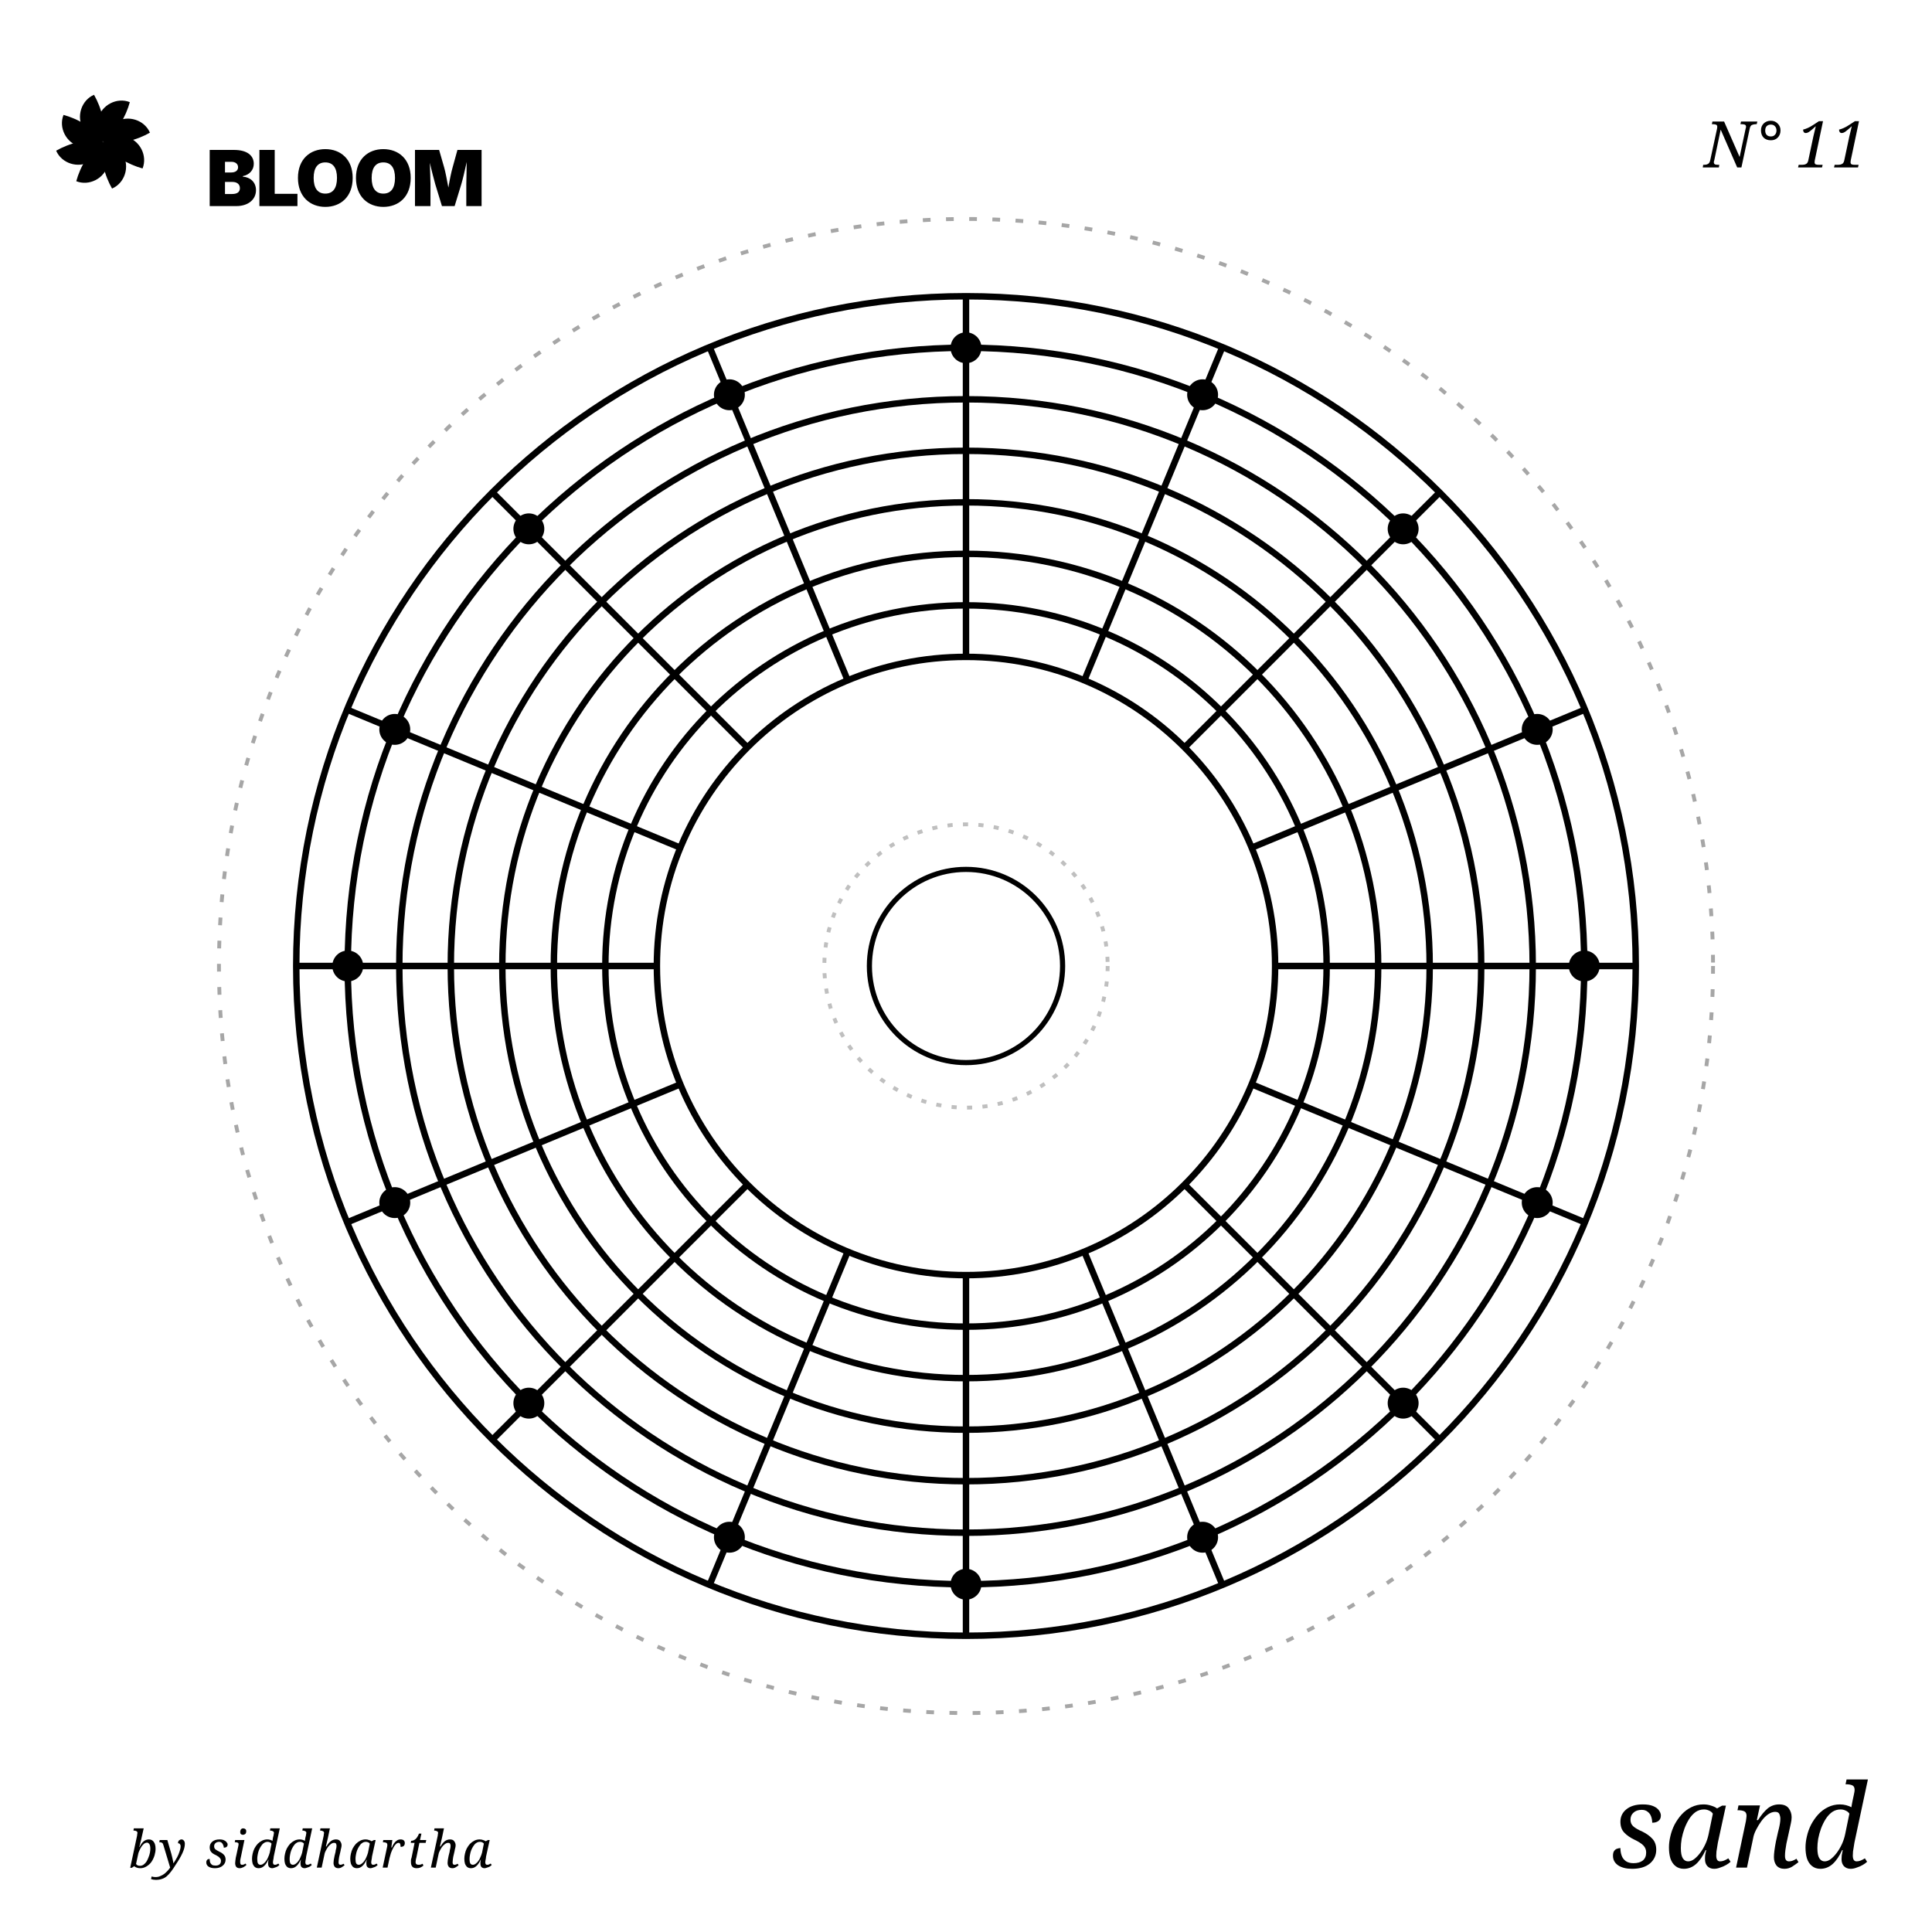
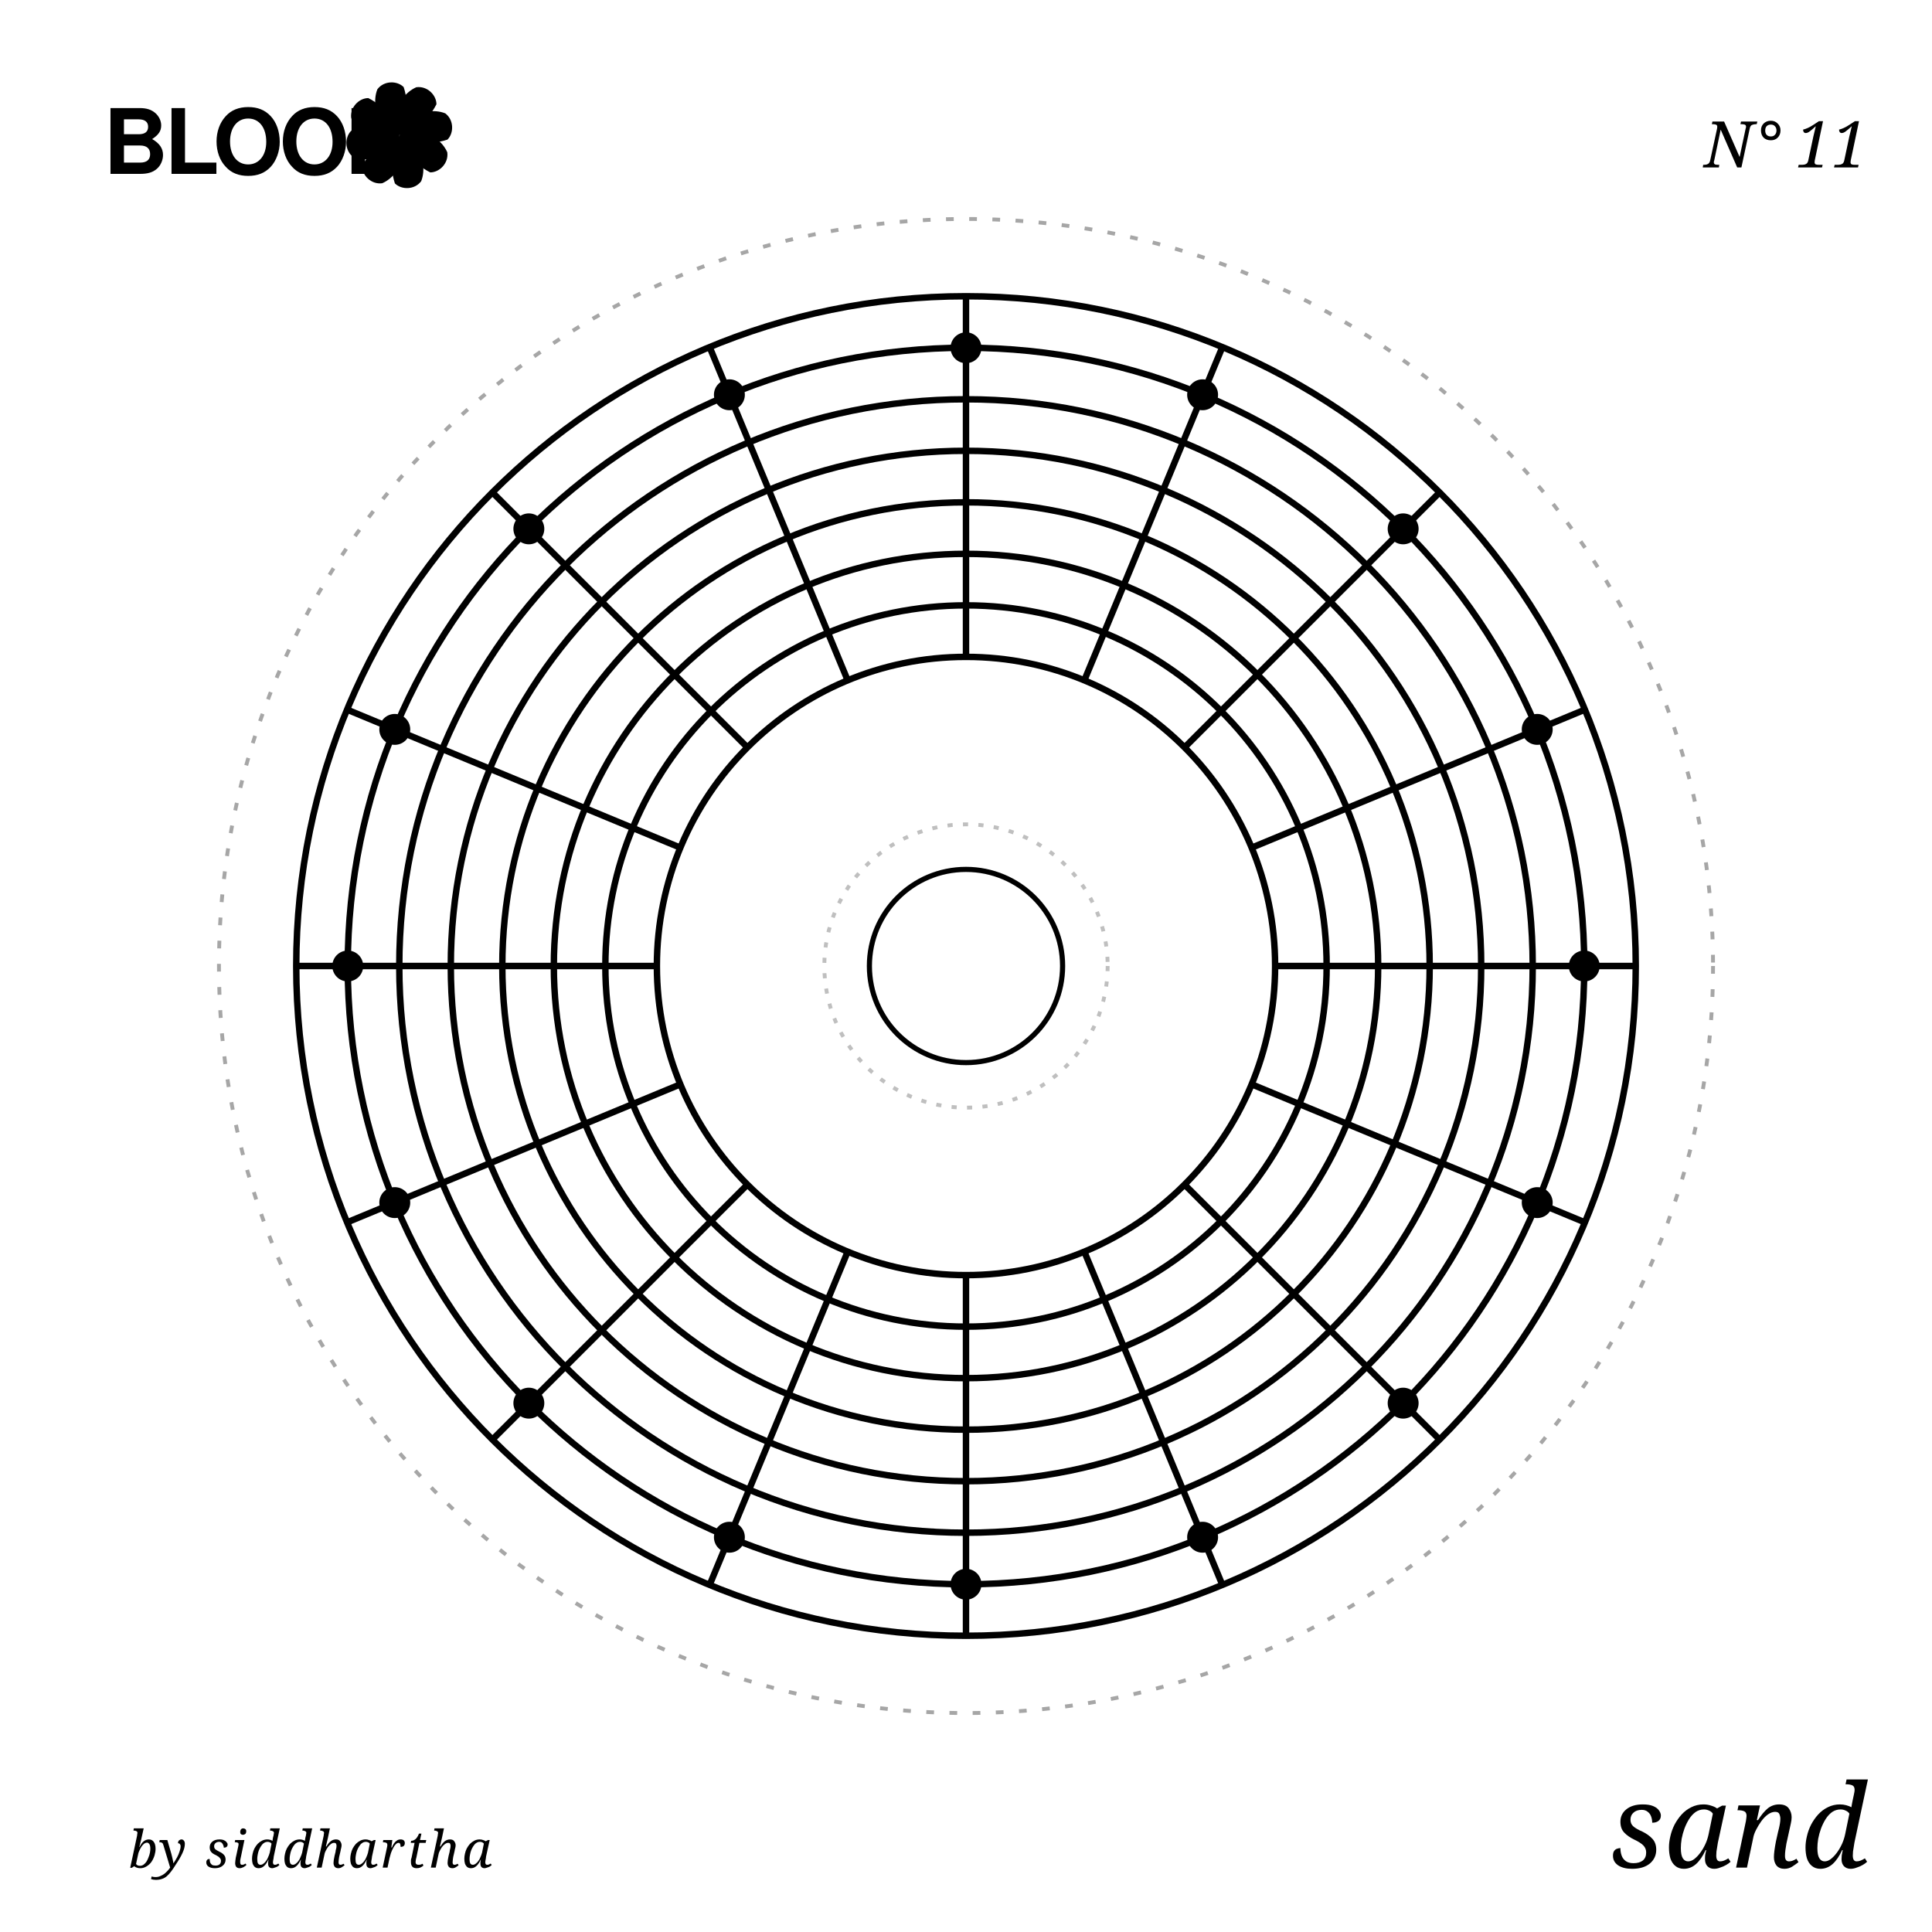
<svg xmlns="http://www.w3.org/2000/svg" viewBox="-75 -75 150 150" width="600" height="600">
  <circle r="58" fill="none" stroke="#000" stroke-width="0.3" stroke-dasharray="0.6,1.2" opacity="0.35" />
  <circle r="7.5" fill="none" stroke="#000" stroke-width="0.4" />
  <circle r="11" fill="none" stroke="#000" stroke-width="0.3" stroke-dasharray="0.4,0.8" opacity="0.25" />
  <g fill="none" stroke="#000" stroke-width="0.5">
    <circle r="24" />
    <circle r="28" />
    <circle r="32" />
    <circle r="36" />
    <circle r="40" />
    <circle r="44" />
    <circle r="48" />
    <circle r="52" />
    <line x1="0" y1="-24" x2="0" y2="-52" transform="rotate(0.0)" />
    <line x1="0" y1="-24" x2="0" y2="-52" transform="rotate(22.5)" />
    <line x1="0" y1="-24" x2="0" y2="-52" transform="rotate(45.0)" />
    <line x1="0" y1="-24" x2="0" y2="-52" transform="rotate(67.5)" />
    <line x1="0" y1="-24" x2="0" y2="-52" transform="rotate(90.0)" />
    <line x1="0" y1="-24" x2="0" y2="-52" transform="rotate(112.5)" />
    <line x1="0" y1="-24" x2="0" y2="-52" transform="rotate(135.0)" />
    <line x1="0" y1="-24" x2="0" y2="-52" transform="rotate(157.5)" />
    <line x1="0" y1="-24" x2="0" y2="-52" transform="rotate(180.0)" />
    <line x1="0" y1="-24" x2="0" y2="-52" transform="rotate(202.5)" />
    <line x1="0" y1="-24" x2="0" y2="-52" transform="rotate(225.0)" />
    <line x1="0" y1="-24" x2="0" y2="-52" transform="rotate(247.5)" />
    <line x1="0" y1="-24" x2="0" y2="-52" transform="rotate(270.0)" />
    <line x1="0" y1="-24" x2="0" y2="-52" transform="rotate(292.5)" />
    <line x1="0" y1="-24" x2="0" y2="-52" transform="rotate(315.0)" />
    <line x1="0" y1="-24" x2="0" y2="-52" transform="rotate(337.5)" />
    <circle cx="0.00" cy="-48.00" r="1.2" fill="#000" stroke="none" />
    <circle cx="18.37" cy="-44.35" r="1.2" fill="#000" stroke="none" />
    <circle cx="33.94" cy="-33.94" r="1.2" fill="#000" stroke="none" />
    <circle cx="44.35" cy="-18.37" r="1.2" fill="#000" stroke="none" />
    <circle cx="48.00" cy="-0.00" r="1.2" fill="#000" stroke="none" />
    <circle cx="44.35" cy="18.37" r="1.2" fill="#000" stroke="none" />
    <circle cx="33.94" cy="33.94" r="1.2" fill="#000" stroke="none" />
    <circle cx="18.37" cy="44.35" r="1.2" fill="#000" stroke="none" />
    <circle cx="0.00" cy="48.00" r="1.2" fill="#000" stroke="none" />
    <circle cx="-18.37" cy="44.35" r="1.2" fill="#000" stroke="none" />
    <circle cx="-33.94" cy="33.94" r="1.2" fill="#000" stroke="none" />
    <circle cx="-44.35" cy="18.37" r="1.2" fill="#000" stroke="none" />
    <circle cx="-48.00" cy="0.00" r="1.2" fill="#000" stroke="none" />
    <circle cx="-44.35" cy="-18.37" r="1.2" fill="#000" stroke="none" />
    <circle cx="-33.94" cy="-33.94" r="1.2" fill="#000" stroke="none" />
    <circle cx="-18.37" cy="-44.35" r="1.2" fill="#000" stroke="none" />
  </g>
-   <g transform="translate(-67 -62)">
-     <g transform="translate(0 -2) scale(0.07)">
-       <path d="M 0,0 C 4,-18 -2,-38 -10,-52 C -24,-46 -30,-28 -22,-14 C -14,-6 -5,-3 0,0 Z" fill="#000" stroke="none" transform="rotate(0)" />
-       <path d="M 0,0 C 4,-18 -2,-38 -10,-52 C -24,-46 -30,-28 -22,-14 C -14,-6 -5,-3 0,0 Z" fill="#000" stroke="none" transform="rotate(45)" />
-       <path d="M 0,0 C 4,-18 -2,-38 -10,-52 C -24,-46 -30,-28 -22,-14 C -14,-6 -5,-3 0,0 Z" fill="#000" stroke="none" transform="rotate(90)" />
-       <path d="M 0,0 C 4,-18 -2,-38 -10,-52 C -24,-46 -30,-28 -22,-14 C -14,-6 -5,-3 0,0 Z" fill="#000" stroke="none" transform="rotate(135)" />
-       <path d="M 0,0 C 4,-18 -2,-38 -10,-52 C -24,-46 -30,-28 -22,-14 C -14,-6 -5,-3 0,0 Z" fill="#000" stroke="none" transform="rotate(180)" />
-       <path d="M 0,0 C 4,-18 -2,-38 -10,-52 C -24,-46 -30,-28 -22,-14 C -14,-6 -5,-3 0,0 Z" fill="#000" stroke="none" transform="rotate(225)" />
-       <path d="M 0,0 C 4,-18 -2,-38 -10,-52 C -24,-46 -30,-28 -22,-14 C -14,-6 -5,-3 0,0 Z" fill="#000" stroke="none" transform="rotate(270)" />
-       <path d="M 0,0 C 4,-18 -2,-38 -10,-52 C -24,-46 -30,-28 -22,-14 C -14,-6 -5,-3 0,0 Z" fill="#000" stroke="none" transform="rotate(315)" />
+   <g transform="translate(-67 -64)">
+     <text x="0" y="2.5" font-family="Helvetica Neue, Helvetica, Inter, Arial Black, sans-serif" font-weight="900" font-stretch="condensed" font-size="7" letter-spacing="-0.3" fill="#000">BLOOM</text>
+     <g transform="translate(23 -0.5) scale(0.085)">
+       <path d="M 0,0 C 4,-14 10,-26 4,-44 C -2,-50 -14,-50 -20,-42 C -24,-32 -22,-18 -14,-10 C -8,-5 -2,-2 0,0 Z" fill="#000" stroke="none" transform="rotate(0)" />
+       <path d="M 0,0 C 4,-14 10,-26 4,-44 C -2,-50 -14,-50 -20,-42 C -24,-32 -22,-18 -14,-10 C -8,-5 -2,-2 0,0 Z" fill="#000" stroke="none" transform="rotate(45)" />
+       <path d="M 0,0 C 4,-14 10,-26 4,-44 C -2,-50 -14,-50 -20,-42 C -24,-32 -22,-18 -14,-10 C -8,-5 -2,-2 0,0 Z" fill="#000" stroke="none" transform="rotate(90)" />
+       <path d="M 0,0 C 4,-14 10,-26 4,-44 C -2,-50 -14,-50 -20,-42 C -24,-32 -22,-18 -14,-10 C -8,-5 -2,-2 0,0 Z" fill="#000" stroke="none" transform="rotate(135)" />
+       <path d="M 0,0 C 4,-14 10,-26 4,-44 C -2,-50 -14,-50 -20,-42 C -24,-32 -22,-18 -14,-10 C -8,-5 -2,-2 0,0 Z" fill="#000" stroke="none" transform="rotate(180)" />
+       <path d="M 0,0 C 4,-14 10,-26 4,-44 C -2,-50 -14,-50 -20,-42 C -24,-32 -22,-18 -14,-10 C -8,-5 -2,-2 0,0 Z" fill="#000" stroke="none" transform="rotate(225)" />
+       <path d="M 0,0 C 4,-14 10,-26 4,-44 C -2,-50 -14,-50 -20,-42 C -24,-32 -22,-18 -14,-10 C -8,-5 -2,-2 0,0 Z" fill="#000" stroke="none" transform="rotate(270)" />
+       <path d="M 0,0 C 4,-14 10,-26 4,-44 C -2,-50 -14,-50 -20,-42 C -24,-32 -22,-18 -14,-10 C -8,-5 -2,-2 0,0 Z" fill="#000" stroke="none" transform="rotate(315)" />
    </g>
-     <text x="8" y="3" font-family="Avenir Next Rounded Bold, Helvetica Rounded, SF Pro Rounded, Inter, sans-serif" font-weight="900" font-size="6" letter-spacing="-0.15" fill="#000">BLOOM</text>
  </g>
  <text x="70" y="-62" text-anchor="end" font-family="EB Garamond, Georgia, serif" font-style="italic" font-size="5" fill="#000">N° 11</text>
  <text x="-65" y="70" font-family="EB Garamond, Georgia, serif" font-style="italic" font-size="4" letter-spacing="0.05em" fill="#000">by siddhartha</text>
  <text x="70" y="70" text-anchor="end" font-family="EB Garamond, Georgia, serif" font-style="italic" font-size="9" fill="#000">sand</text>
</svg>
